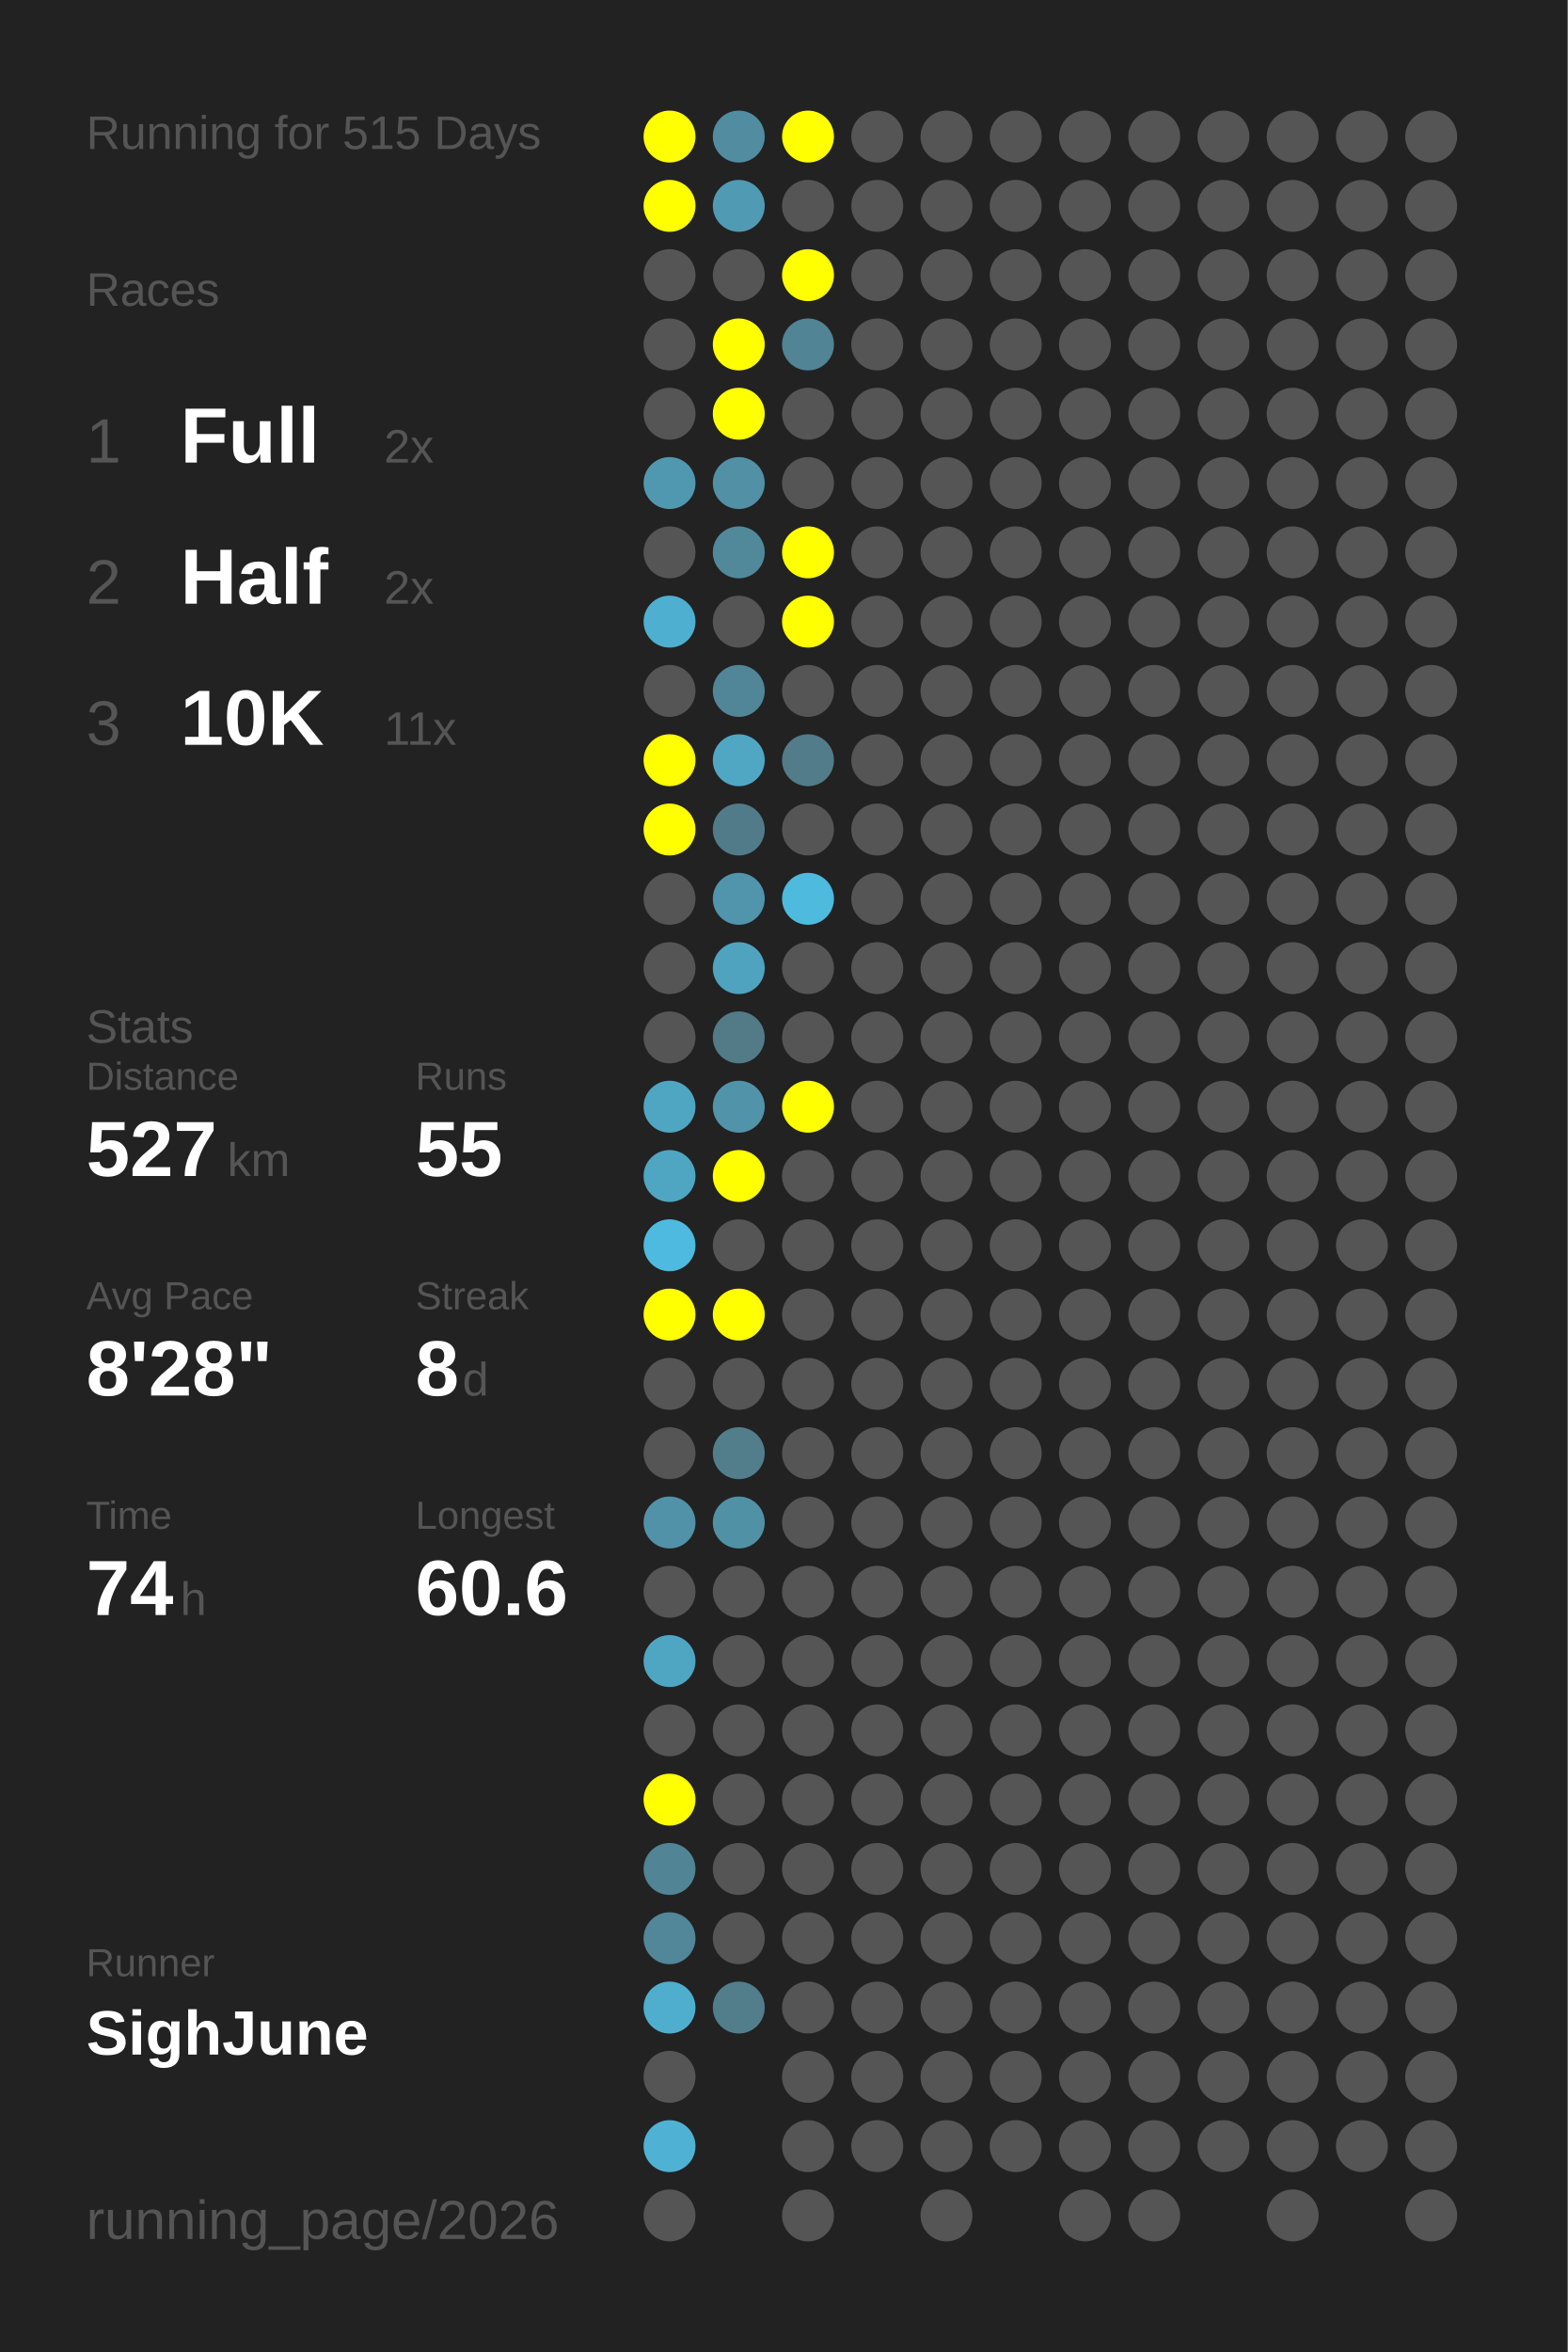
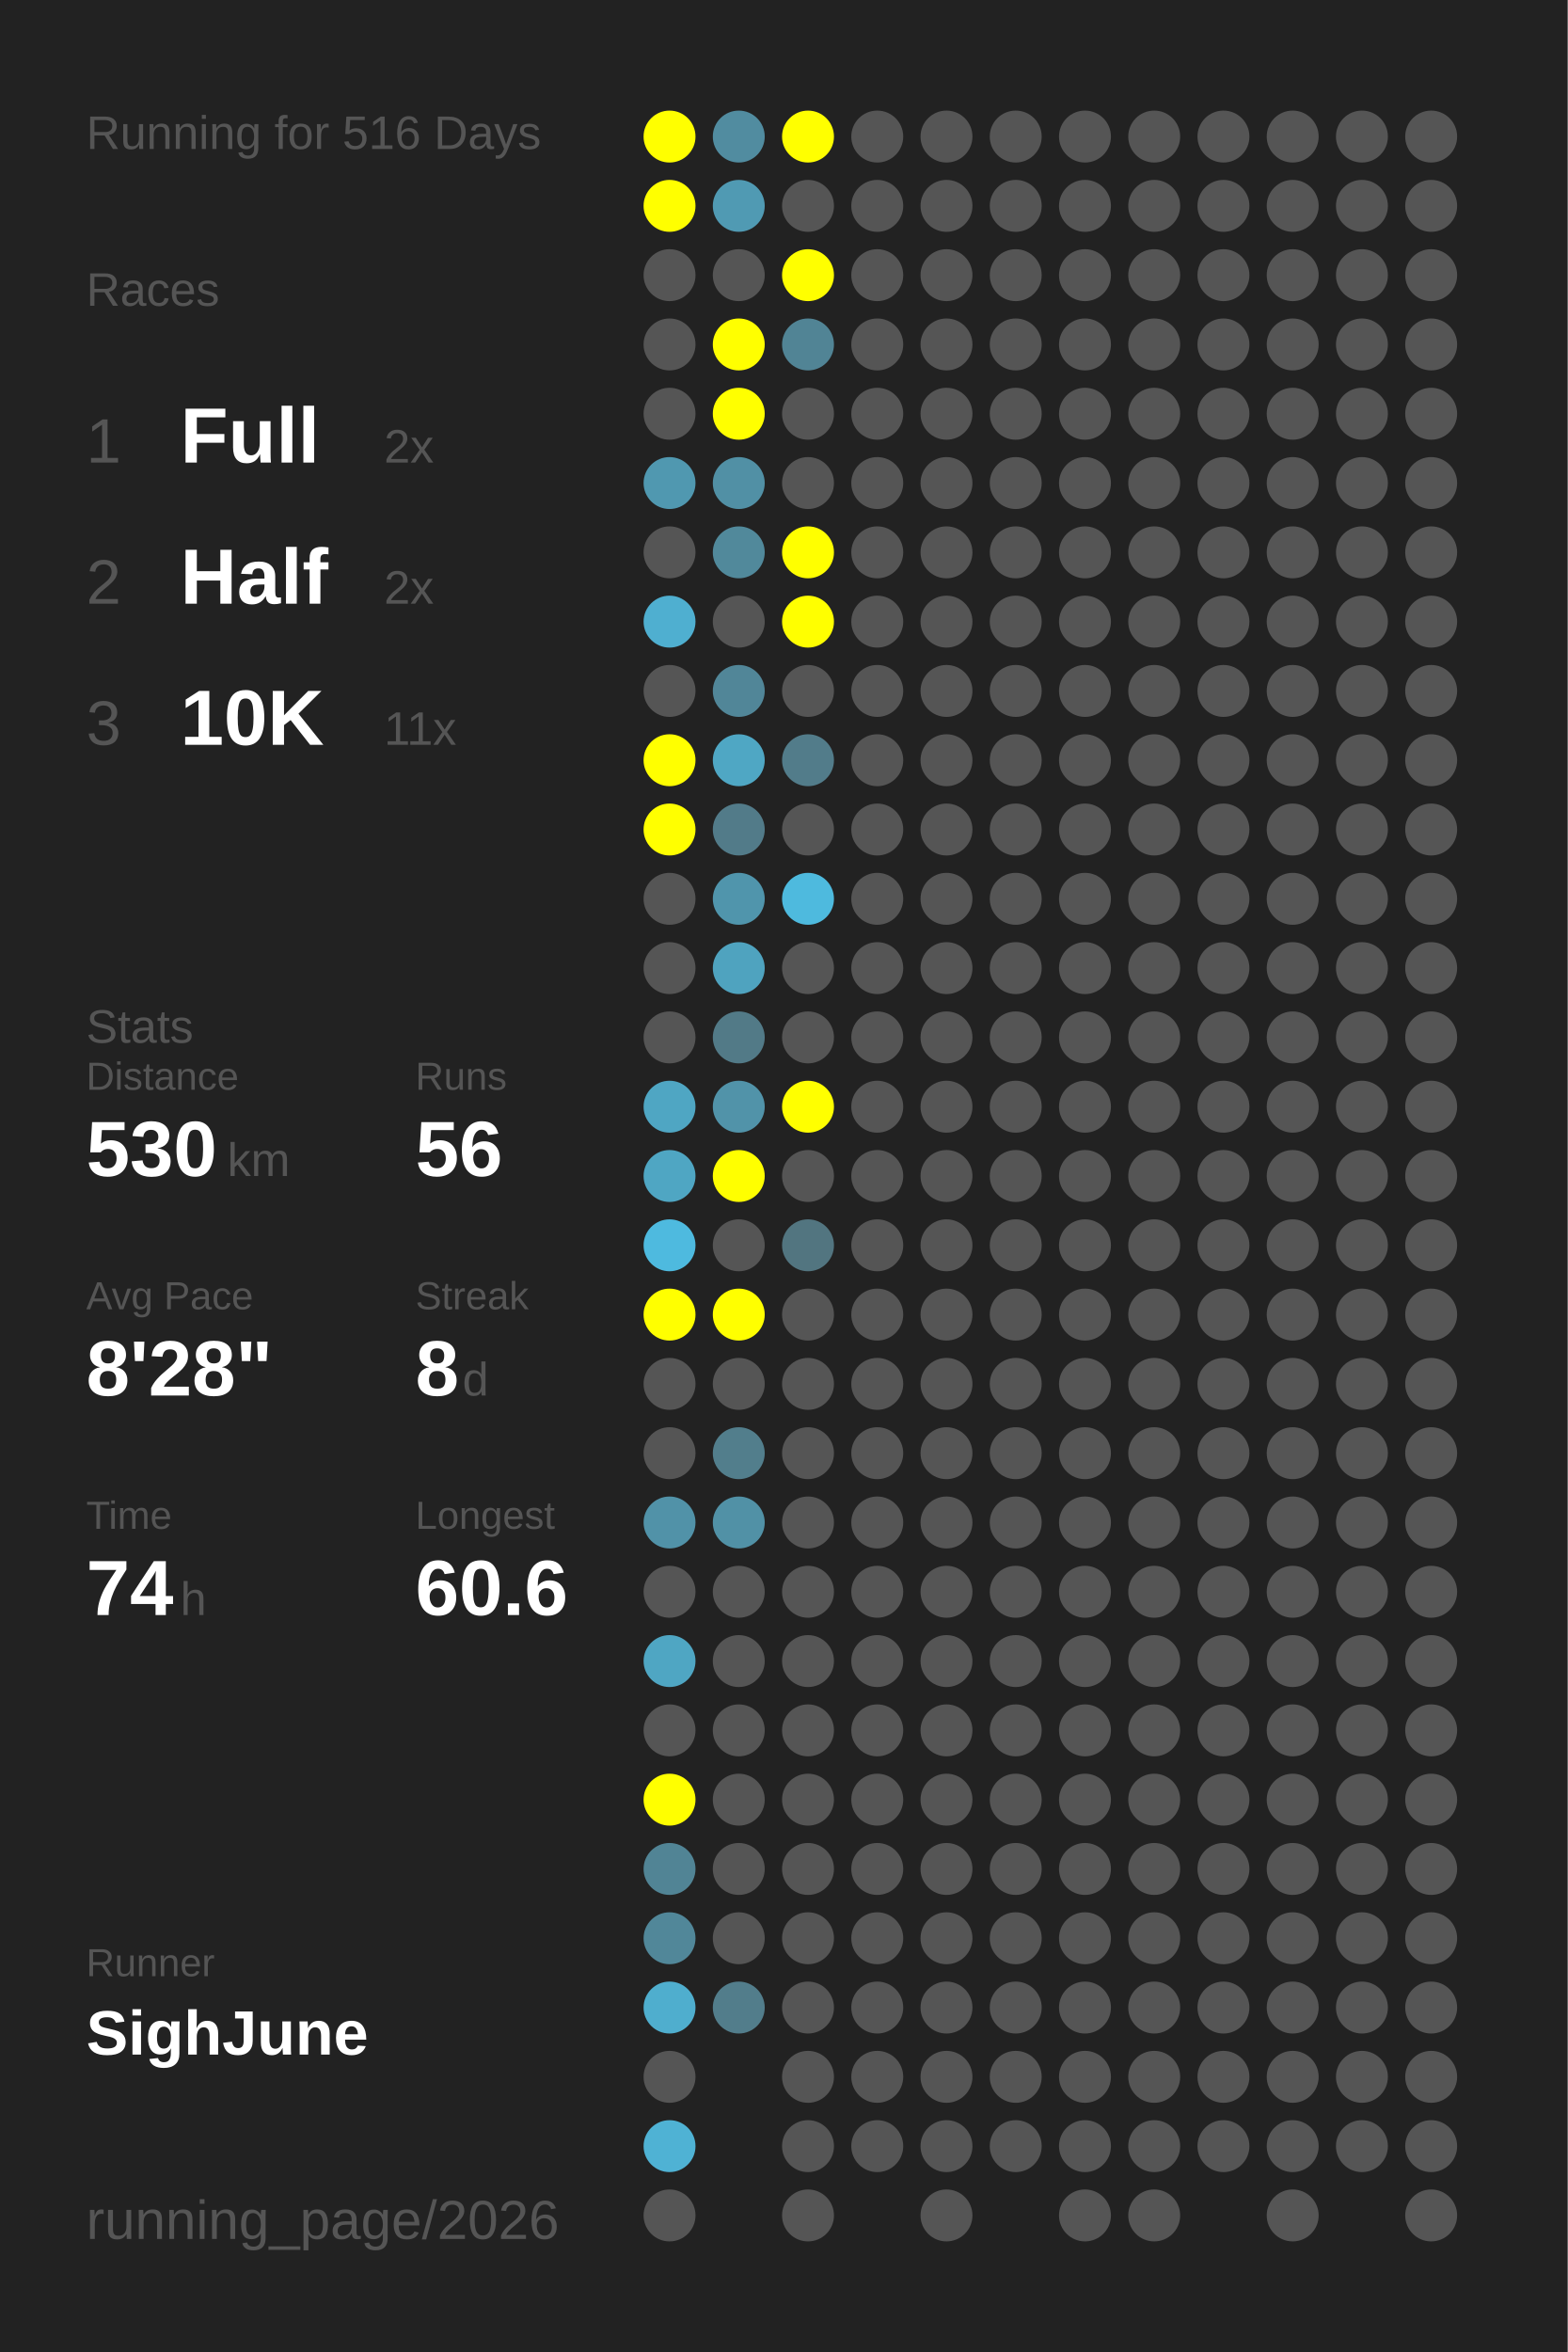
<svg xmlns="http://www.w3.org/2000/svg" baseProfile="full" height="300mm" version="1.1" viewBox="0,0,200,300" width="200mm">
  <defs />
  <rect fill="#222222" height="300" width="200" x="0" y="0" />
-   <text fill="#555555" style="font-size:6px; font-family:Arial;" x="11" y="19">Running for 515 Days</text>
+   <text fill="#555555" style="font-size:6px; font-family:Arial;" x="11" y="19">Running for 516 Days</text>
  <text fill="#555555" style="font-size:6px; font-family:Arial;" x="11" y="39">Races</text>
  <text fill="#555555" style="font-size:8px; font-family:Arial;" x="11" y="59">1</text>
  <text fill="#FFFFFF" style="font-size:10px; font-family:Arial; font-weight:bold;" x="23" y="59">Full</text>
  <text fill="#555555" style="font-size:6px; font-family:Arial;" x="49" y="59">2x</text>
  <text fill="#555555" style="font-size:8px; font-family:Arial;" x="11" y="77">2</text>
  <text fill="#FFFFFF" style="font-size:10px; font-family:Arial; font-weight:bold;" x="23" y="77">Half</text>
  <text fill="#555555" style="font-size:6px; font-family:Arial;" x="49" y="77">2x</text>
  <text fill="#555555" style="font-size:8px; font-family:Arial;" x="11" y="95">3</text>
  <text fill="#FFFFFF" style="font-size:10px; font-family:Arial; font-weight:bold;" x="23" y="95">10K</text>
  <text fill="#555555" style="font-size:6px; font-family:Arial;" x="49" y="95">11x</text>
  <text fill="#555555" style="font-size:6px; font-family:Arial;" x="11" y="133">Stats</text>
  <text fill="#555555" style="font-size:5px; font-family:Arial;" x="11" y="139">Distance</text>
-   <text fill="#FFFFFF" style="font-size:10px; font-family:Arial; font-weight:bold;" x="11" y="150">527</text>
+   <text fill="#FFFFFF" style="font-size:10px; font-family:Arial; font-weight:bold;" x="11" y="150">530</text>
  <text fill="#555555" style="font-size:6px; font-family:Arial;" x="29" y="150">km</text>
  <text fill="#555555" style="font-size:5px; font-family:Arial;" x="53" y="139">Runs</text>
-   <text fill="#FFFFFF" style="font-size:10px; font-family:Arial; font-weight:bold;" x="53" y="150">55</text>
+   <text fill="#FFFFFF" style="font-size:10px; font-family:Arial; font-weight:bold;" x="53" y="150">56</text>
  <text fill="#555555" style="font-size:5px; font-family:Arial;" x="11" y="167">Avg Pace</text>
  <text fill="#FFFFFF" style="font-size:10px; font-family:Arial; font-weight:bold;" x="11" y="178">8'28"</text>
  <text fill="#555555" style="font-size:5px; font-family:Arial;" x="53" y="167">Streak</text>
  <text fill="#FFFFFF" style="font-size:10px; font-family:Arial; font-weight:bold;" x="53" y="178">8</text>
  <text fill="#555555" style="font-size:6px; font-family:Arial;" x="59" y="178">d</text>
  <text fill="#555555" style="font-size:5px; font-family:Arial;" x="11" y="195">Time</text>
  <text fill="#FFFFFF" style="font-size:10px; font-family:Arial; font-weight:bold;" x="11" y="206">74</text>
  <text fill="#555555" style="font-size:6px; font-family:Arial;" x="23" y="206">h</text>
  <text fill="#555555" style="font-size:5px; font-family:Arial;" x="53" y="195">Longest</text>
  <text fill="#FFFFFF" style="font-size:10px; font-family:Arial; font-weight:bold;" x="53" y="206">60.6</text>
  <text fill="#555555" style="font-size:5px; font-family:Arial;" x="11" y="252.065">Runner</text>
  <text fill="#FFFFFF" style="font-size:8px; font-family:Arial; font-weight:bold;" x="11" y="262.065">SighJune</text>
  <text fill="#555555" style="font-size:7px; font-family:Arial;" x="11" y="285.581">running_page/2026</text>
  <circle cx="85.417" cy="17.419" fill="#FFFF00" r="3.312" />
  <circle cx="85.417" cy="26.258" fill="#FFFF00" r="3.312" />
  <circle cx="85.417" cy="35.097" fill="#555555" r="3.312" />
  <circle cx="85.417" cy="43.935" fill="#555555" r="3.312" />
  <circle cx="85.417" cy="52.774" fill="#555555" r="3.312" />
  <circle cx="85.417" cy="61.613" fill="#5098b0" r="3.312" />
  <circle cx="85.417" cy="70.452" fill="#555555" r="3.312" />
  <circle cx="85.417" cy="79.29" fill="#4fafd0" r="3.312" />
  <circle cx="85.417" cy="88.129" fill="#555555" r="3.312" />
  <circle cx="85.417" cy="96.968" fill="#FFFF00" r="3.312" />
  <circle cx="85.417" cy="105.806" fill="#FFFF00" r="3.312" />
  <circle cx="85.417" cy="114.645" fill="#555555" r="3.312" />
  <circle cx="85.417" cy="123.484" fill="#555555" r="3.312" />
  <circle cx="85.417" cy="132.323" fill="#555555" r="3.312" />
  <circle cx="85.417" cy="141.161" fill="#4fa6c3" r="3.312" />
  <circle cx="85.417" cy="150" fill="#4fa6c3" r="3.312" />
  <circle cx="85.417" cy="158.839" fill="#4ebadf" r="3.312" />
  <circle cx="85.417" cy="167.677" fill="#FFFF00" r="3.312" />
  <circle cx="85.417" cy="176.516" fill="#555555" r="3.312" />
  <circle cx="85.417" cy="185.355" fill="#555555" r="3.312" />
  <circle cx="85.417" cy="194.194" fill="#5192a8" r="3.312" />
  <circle cx="85.417" cy="203.032" fill="#555555" r="3.312" />
  <circle cx="85.417" cy="211.871" fill="#4fa6c3" r="3.312" />
  <circle cx="85.417" cy="220.71" fill="#555555" r="3.312" />
  <circle cx="85.417" cy="229.548" fill="#FFFF00" r="3.312" />
  <circle cx="85.417" cy="238.387" fill="#518495" r="3.312" />
  <circle cx="85.417" cy="247.226" fill="#518799" r="3.312" />
  <circle cx="85.417" cy="256.065" fill="#4faece" r="3.312" />
  <circle cx="85.417" cy="264.903" fill="#555555" r="3.312" />
  <circle cx="85.417" cy="273.742" fill="#4fb2d4" r="3.312" />
  <circle cx="85.417" cy="282.581" fill="#555555" r="3.312" />
  <circle cx="94.25" cy="17.419" fill="#518ca0" r="3.312" />
  <circle cx="94.25" cy="26.258" fill="#509ab3" r="3.312" />
  <circle cx="94.25" cy="35.097" fill="#555555" r="3.312" />
  <circle cx="94.25" cy="43.935" fill="#FFFF00" r="3.312" />
  <circle cx="94.25" cy="52.774" fill="#FFFF00" r="3.312" />
  <circle cx="94.25" cy="61.613" fill="#5190a5" r="3.312" />
  <circle cx="94.25" cy="70.452" fill="#51899b" r="3.312" />
  <circle cx="94.25" cy="79.29" fill="#555555" r="3.312" />
  <circle cx="94.25" cy="88.129" fill="#518698" r="3.312" />
  <circle cx="94.25" cy="96.968" fill="#4fa7c4" r="3.312" />
  <circle cx="94.25" cy="105.806" fill="#527b89" r="3.312" />
  <circle cx="94.25" cy="114.645" fill="#5095ac" r="3.312" />
  <circle cx="94.25" cy="123.484" fill="#4fa3bf" r="3.312" />
  <circle cx="94.25" cy="132.323" fill="#527a87" r="3.312" />
  <circle cx="94.25" cy="141.161" fill="#5193a9" r="3.312" />
  <circle cx="94.25" cy="150" fill="#FFFF00" r="3.312" />
  <circle cx="94.25" cy="158.839" fill="#555555" r="3.312" />
  <circle cx="94.25" cy="167.677" fill="#FFFF00" r="3.312" />
  <circle cx="94.25" cy="176.516" fill="#555555" r="3.312" />
  <circle cx="94.25" cy="185.355" fill="#527e8c" r="3.312" />
  <circle cx="94.25" cy="194.194" fill="#5191a6" r="3.312" />
  <circle cx="94.25" cy="203.032" fill="#555555" r="3.312" />
  <circle cx="94.25" cy="211.871" fill="#555555" r="3.312" />
  <circle cx="94.25" cy="220.71" fill="#555555" r="3.312" />
  <circle cx="94.25" cy="229.548" fill="#555555" r="3.312" />
  <circle cx="94.25" cy="238.387" fill="#555555" r="3.312" />
  <circle cx="94.25" cy="247.226" fill="#555555" r="3.312" />
  <circle cx="94.25" cy="256.065" fill="#527d8b" r="3.312" />
  <circle cx="103.083" cy="17.419" fill="#FFFF00" r="3.312" />
  <circle cx="103.083" cy="26.258" fill="#555555" r="3.312" />
  <circle cx="103.083" cy="35.097" fill="#FFFF00" r="3.312" />
  <circle cx="103.083" cy="43.935" fill="#518495" r="3.312" />
  <circle cx="103.083" cy="52.774" fill="#555555" r="3.312" />
  <circle cx="103.083" cy="61.613" fill="#555555" r="3.312" />
  <circle cx="103.083" cy="70.452" fill="#FFFF00" r="3.312" />
  <circle cx="103.083" cy="79.29" fill="#FFFF00" r="3.312" />
  <circle cx="103.083" cy="88.129" fill="#555555" r="3.312" />
  <circle cx="103.083" cy="96.968" fill="#527c8a" r="3.312" />
  <circle cx="103.083" cy="105.806" fill="#555555" r="3.312" />
  <circle cx="103.083" cy="114.645" fill="#4ebade" r="3.312" />
  <circle cx="103.083" cy="123.484" fill="#555555" r="3.312" />
  <circle cx="103.083" cy="132.323" fill="#555555" r="3.312" />
  <circle cx="103.083" cy="141.161" fill="#FFFF00" r="3.312" />
  <circle cx="103.083" cy="150" fill="#555555" r="3.312" />
-   <circle cx="103.083" cy="158.839" fill="#555555" r="3.312" />
+   <circle cx="103.083" cy="158.839" fill="#527580" r="3.312" />
  <circle cx="103.083" cy="167.677" fill="#555555" r="3.312" />
  <circle cx="103.083" cy="176.516" fill="#555555" r="3.312" />
  <circle cx="103.083" cy="185.355" fill="#555555" r="3.312" />
  <circle cx="103.083" cy="194.194" fill="#555555" r="3.312" />
  <circle cx="103.083" cy="203.032" fill="#555555" r="3.312" />
  <circle cx="103.083" cy="211.871" fill="#555555" r="3.312" />
  <circle cx="103.083" cy="220.71" fill="#555555" r="3.312" />
  <circle cx="103.083" cy="229.548" fill="#555555" r="3.312" />
  <circle cx="103.083" cy="238.387" fill="#555555" r="3.312" />
  <circle cx="103.083" cy="247.226" fill="#555555" r="3.312" />
  <circle cx="103.083" cy="256.065" fill="#555555" r="3.312" />
  <circle cx="103.083" cy="264.903" fill="#555555" r="3.312" />
  <circle cx="103.083" cy="273.742" fill="#555555" r="3.312" />
  <circle cx="103.083" cy="282.581" fill="#555555" r="3.312" />
  <circle cx="111.917" cy="17.419" fill="#555555" r="3.312" />
  <circle cx="111.917" cy="26.258" fill="#555555" r="3.312" />
  <circle cx="111.917" cy="35.097" fill="#555555" r="3.312" />
  <circle cx="111.917" cy="43.935" fill="#555555" r="3.312" />
  <circle cx="111.917" cy="52.774" fill="#555555" r="3.312" />
  <circle cx="111.917" cy="61.613" fill="#555555" r="3.312" />
  <circle cx="111.917" cy="70.452" fill="#555555" r="3.312" />
  <circle cx="111.917" cy="79.29" fill="#555555" r="3.312" />
  <circle cx="111.917" cy="88.129" fill="#555555" r="3.312" />
  <circle cx="111.917" cy="96.968" fill="#555555" r="3.312" />
  <circle cx="111.917" cy="105.806" fill="#555555" r="3.312" />
  <circle cx="111.917" cy="114.645" fill="#555555" r="3.312" />
  <circle cx="111.917" cy="123.484" fill="#555555" r="3.312" />
  <circle cx="111.917" cy="132.323" fill="#555555" r="3.312" />
  <circle cx="111.917" cy="141.161" fill="#555555" r="3.312" />
  <circle cx="111.917" cy="150" fill="#555555" r="3.312" />
  <circle cx="111.917" cy="158.839" fill="#555555" r="3.312" />
  <circle cx="111.917" cy="167.677" fill="#555555" r="3.312" />
  <circle cx="111.917" cy="176.516" fill="#555555" r="3.312" />
  <circle cx="111.917" cy="185.355" fill="#555555" r="3.312" />
  <circle cx="111.917" cy="194.194" fill="#555555" r="3.312" />
  <circle cx="111.917" cy="203.032" fill="#555555" r="3.312" />
  <circle cx="111.917" cy="211.871" fill="#555555" r="3.312" />
  <circle cx="111.917" cy="220.71" fill="#555555" r="3.312" />
  <circle cx="111.917" cy="229.548" fill="#555555" r="3.312" />
  <circle cx="111.917" cy="238.387" fill="#555555" r="3.312" />
  <circle cx="111.917" cy="247.226" fill="#555555" r="3.312" />
  <circle cx="111.917" cy="256.065" fill="#555555" r="3.312" />
  <circle cx="111.917" cy="264.903" fill="#555555" r="3.312" />
  <circle cx="111.917" cy="273.742" fill="#555555" r="3.312" />
  <circle cx="120.75" cy="17.419" fill="#555555" r="3.312" />
  <circle cx="120.75" cy="26.258" fill="#555555" r="3.312" />
  <circle cx="120.75" cy="35.097" fill="#555555" r="3.312" />
  <circle cx="120.75" cy="43.935" fill="#555555" r="3.312" />
  <circle cx="120.75" cy="52.774" fill="#555555" r="3.312" />
  <circle cx="120.75" cy="61.613" fill="#555555" r="3.312" />
  <circle cx="120.75" cy="70.452" fill="#555555" r="3.312" />
  <circle cx="120.75" cy="79.29" fill="#555555" r="3.312" />
  <circle cx="120.75" cy="88.129" fill="#555555" r="3.312" />
  <circle cx="120.75" cy="96.968" fill="#555555" r="3.312" />
  <circle cx="120.75" cy="105.806" fill="#555555" r="3.312" />
  <circle cx="120.75" cy="114.645" fill="#555555" r="3.312" />
  <circle cx="120.75" cy="123.484" fill="#555555" r="3.312" />
  <circle cx="120.75" cy="132.323" fill="#555555" r="3.312" />
  <circle cx="120.75" cy="141.161" fill="#555555" r="3.312" />
  <circle cx="120.75" cy="150" fill="#555555" r="3.312" />
  <circle cx="120.75" cy="158.839" fill="#555555" r="3.312" />
  <circle cx="120.75" cy="167.677" fill="#555555" r="3.312" />
  <circle cx="120.75" cy="176.516" fill="#555555" r="3.312" />
  <circle cx="120.75" cy="185.355" fill="#555555" r="3.312" />
  <circle cx="120.75" cy="194.194" fill="#555555" r="3.312" />
  <circle cx="120.75" cy="203.032" fill="#555555" r="3.312" />
  <circle cx="120.75" cy="211.871" fill="#555555" r="3.312" />
  <circle cx="120.75" cy="220.71" fill="#555555" r="3.312" />
  <circle cx="120.75" cy="229.548" fill="#555555" r="3.312" />
  <circle cx="120.75" cy="238.387" fill="#555555" r="3.312" />
  <circle cx="120.75" cy="247.226" fill="#555555" r="3.312" />
  <circle cx="120.75" cy="256.065" fill="#555555" r="3.312" />
  <circle cx="120.75" cy="264.903" fill="#555555" r="3.312" />
  <circle cx="120.75" cy="273.742" fill="#555555" r="3.312" />
  <circle cx="120.75" cy="282.581" fill="#555555" r="3.312" />
  <circle cx="129.583" cy="17.419" fill="#555555" r="3.312" />
  <circle cx="129.583" cy="26.258" fill="#555555" r="3.312" />
  <circle cx="129.583" cy="35.097" fill="#555555" r="3.312" />
  <circle cx="129.583" cy="43.935" fill="#555555" r="3.312" />
  <circle cx="129.583" cy="52.774" fill="#555555" r="3.312" />
  <circle cx="129.583" cy="61.613" fill="#555555" r="3.312" />
  <circle cx="129.583" cy="70.452" fill="#555555" r="3.312" />
  <circle cx="129.583" cy="79.29" fill="#555555" r="3.312" />
  <circle cx="129.583" cy="88.129" fill="#555555" r="3.312" />
  <circle cx="129.583" cy="96.968" fill="#555555" r="3.312" />
  <circle cx="129.583" cy="105.806" fill="#555555" r="3.312" />
  <circle cx="129.583" cy="114.645" fill="#555555" r="3.312" />
  <circle cx="129.583" cy="123.484" fill="#555555" r="3.312" />
  <circle cx="129.583" cy="132.323" fill="#555555" r="3.312" />
  <circle cx="129.583" cy="141.161" fill="#555555" r="3.312" />
  <circle cx="129.583" cy="150" fill="#555555" r="3.312" />
  <circle cx="129.583" cy="158.839" fill="#555555" r="3.312" />
  <circle cx="129.583" cy="167.677" fill="#555555" r="3.312" />
  <circle cx="129.583" cy="176.516" fill="#555555" r="3.312" />
  <circle cx="129.583" cy="185.355" fill="#555555" r="3.312" />
  <circle cx="129.583" cy="194.194" fill="#555555" r="3.312" />
  <circle cx="129.583" cy="203.032" fill="#555555" r="3.312" />
  <circle cx="129.583" cy="211.871" fill="#555555" r="3.312" />
  <circle cx="129.583" cy="220.71" fill="#555555" r="3.312" />
  <circle cx="129.583" cy="229.548" fill="#555555" r="3.312" />
  <circle cx="129.583" cy="238.387" fill="#555555" r="3.312" />
  <circle cx="129.583" cy="247.226" fill="#555555" r="3.312" />
  <circle cx="129.583" cy="256.065" fill="#555555" r="3.312" />
  <circle cx="129.583" cy="264.903" fill="#555555" r="3.312" />
  <circle cx="129.583" cy="273.742" fill="#555555" r="3.312" />
  <circle cx="138.417" cy="17.419" fill="#555555" r="3.312" />
  <circle cx="138.417" cy="26.258" fill="#555555" r="3.312" />
  <circle cx="138.417" cy="35.097" fill="#555555" r="3.312" />
  <circle cx="138.417" cy="43.935" fill="#555555" r="3.312" />
  <circle cx="138.417" cy="52.774" fill="#555555" r="3.312" />
  <circle cx="138.417" cy="61.613" fill="#555555" r="3.312" />
  <circle cx="138.417" cy="70.452" fill="#555555" r="3.312" />
  <circle cx="138.417" cy="79.29" fill="#555555" r="3.312" />
  <circle cx="138.417" cy="88.129" fill="#555555" r="3.312" />
  <circle cx="138.417" cy="96.968" fill="#555555" r="3.312" />
  <circle cx="138.417" cy="105.806" fill="#555555" r="3.312" />
  <circle cx="138.417" cy="114.645" fill="#555555" r="3.312" />
  <circle cx="138.417" cy="123.484" fill="#555555" r="3.312" />
  <circle cx="138.417" cy="132.323" fill="#555555" r="3.312" />
  <circle cx="138.417" cy="141.161" fill="#555555" r="3.312" />
  <circle cx="138.417" cy="150" fill="#555555" r="3.312" />
  <circle cx="138.417" cy="158.839" fill="#555555" r="3.312" />
  <circle cx="138.417" cy="167.677" fill="#555555" r="3.312" />
  <circle cx="138.417" cy="176.516" fill="#555555" r="3.312" />
  <circle cx="138.417" cy="185.355" fill="#555555" r="3.312" />
  <circle cx="138.417" cy="194.194" fill="#555555" r="3.312" />
  <circle cx="138.417" cy="203.032" fill="#555555" r="3.312" />
  <circle cx="138.417" cy="211.871" fill="#555555" r="3.312" />
  <circle cx="138.417" cy="220.71" fill="#555555" r="3.312" />
  <circle cx="138.417" cy="229.548" fill="#555555" r="3.312" />
  <circle cx="138.417" cy="238.387" fill="#555555" r="3.312" />
  <circle cx="138.417" cy="247.226" fill="#555555" r="3.312" />
  <circle cx="138.417" cy="256.065" fill="#555555" r="3.312" />
  <circle cx="138.417" cy="264.903" fill="#555555" r="3.312" />
  <circle cx="138.417" cy="273.742" fill="#555555" r="3.312" />
  <circle cx="138.417" cy="282.581" fill="#555555" r="3.312" />
  <circle cx="147.25" cy="17.419" fill="#555555" r="3.312" />
  <circle cx="147.25" cy="26.258" fill="#555555" r="3.312" />
  <circle cx="147.25" cy="35.097" fill="#555555" r="3.312" />
  <circle cx="147.25" cy="43.935" fill="#555555" r="3.312" />
  <circle cx="147.25" cy="52.774" fill="#555555" r="3.312" />
  <circle cx="147.25" cy="61.613" fill="#555555" r="3.312" />
  <circle cx="147.25" cy="70.452" fill="#555555" r="3.312" />
  <circle cx="147.25" cy="79.29" fill="#555555" r="3.312" />
  <circle cx="147.25" cy="88.129" fill="#555555" r="3.312" />
  <circle cx="147.25" cy="96.968" fill="#555555" r="3.312" />
  <circle cx="147.25" cy="105.806" fill="#555555" r="3.312" />
  <circle cx="147.25" cy="114.645" fill="#555555" r="3.312" />
  <circle cx="147.25" cy="123.484" fill="#555555" r="3.312" />
  <circle cx="147.25" cy="132.323" fill="#555555" r="3.312" />
  <circle cx="147.25" cy="141.161" fill="#555555" r="3.312" />
  <circle cx="147.25" cy="150" fill="#555555" r="3.312" />
  <circle cx="147.25" cy="158.839" fill="#555555" r="3.312" />
  <circle cx="147.25" cy="167.677" fill="#555555" r="3.312" />
  <circle cx="147.25" cy="176.516" fill="#555555" r="3.312" />
  <circle cx="147.25" cy="185.355" fill="#555555" r="3.312" />
  <circle cx="147.25" cy="194.194" fill="#555555" r="3.312" />
  <circle cx="147.25" cy="203.032" fill="#555555" r="3.312" />
  <circle cx="147.25" cy="211.871" fill="#555555" r="3.312" />
  <circle cx="147.25" cy="220.71" fill="#555555" r="3.312" />
  <circle cx="147.25" cy="229.548" fill="#555555" r="3.312" />
  <circle cx="147.25" cy="238.387" fill="#555555" r="3.312" />
  <circle cx="147.25" cy="247.226" fill="#555555" r="3.312" />
  <circle cx="147.25" cy="256.065" fill="#555555" r="3.312" />
  <circle cx="147.25" cy="264.903" fill="#555555" r="3.312" />
  <circle cx="147.25" cy="273.742" fill="#555555" r="3.312" />
  <circle cx="147.25" cy="282.581" fill="#555555" r="3.312" />
  <circle cx="156.083" cy="17.419" fill="#555555" r="3.312" />
  <circle cx="156.083" cy="26.258" fill="#555555" r="3.312" />
  <circle cx="156.083" cy="35.097" fill="#555555" r="3.312" />
  <circle cx="156.083" cy="43.935" fill="#555555" r="3.312" />
  <circle cx="156.083" cy="52.774" fill="#555555" r="3.312" />
  <circle cx="156.083" cy="61.613" fill="#555555" r="3.312" />
  <circle cx="156.083" cy="70.452" fill="#555555" r="3.312" />
  <circle cx="156.083" cy="79.29" fill="#555555" r="3.312" />
  <circle cx="156.083" cy="88.129" fill="#555555" r="3.312" />
  <circle cx="156.083" cy="96.968" fill="#555555" r="3.312" />
  <circle cx="156.083" cy="105.806" fill="#555555" r="3.312" />
  <circle cx="156.083" cy="114.645" fill="#555555" r="3.312" />
  <circle cx="156.083" cy="123.484" fill="#555555" r="3.312" />
  <circle cx="156.083" cy="132.323" fill="#555555" r="3.312" />
  <circle cx="156.083" cy="141.161" fill="#555555" r="3.312" />
  <circle cx="156.083" cy="150" fill="#555555" r="3.312" />
  <circle cx="156.083" cy="158.839" fill="#555555" r="3.312" />
  <circle cx="156.083" cy="167.677" fill="#555555" r="3.312" />
  <circle cx="156.083" cy="176.516" fill="#555555" r="3.312" />
  <circle cx="156.083" cy="185.355" fill="#555555" r="3.312" />
  <circle cx="156.083" cy="194.194" fill="#555555" r="3.312" />
  <circle cx="156.083" cy="203.032" fill="#555555" r="3.312" />
  <circle cx="156.083" cy="211.871" fill="#555555" r="3.312" />
  <circle cx="156.083" cy="220.71" fill="#555555" r="3.312" />
  <circle cx="156.083" cy="229.548" fill="#555555" r="3.312" />
  <circle cx="156.083" cy="238.387" fill="#555555" r="3.312" />
  <circle cx="156.083" cy="247.226" fill="#555555" r="3.312" />
  <circle cx="156.083" cy="256.065" fill="#555555" r="3.312" />
  <circle cx="156.083" cy="264.903" fill="#555555" r="3.312" />
  <circle cx="156.083" cy="273.742" fill="#555555" r="3.312" />
  <circle cx="164.917" cy="17.419" fill="#555555" r="3.312" />
  <circle cx="164.917" cy="26.258" fill="#555555" r="3.312" />
  <circle cx="164.917" cy="35.097" fill="#555555" r="3.312" />
  <circle cx="164.917" cy="43.935" fill="#555555" r="3.312" />
  <circle cx="164.917" cy="52.774" fill="#555555" r="3.312" />
  <circle cx="164.917" cy="61.613" fill="#555555" r="3.312" />
  <circle cx="164.917" cy="70.452" fill="#555555" r="3.312" />
  <circle cx="164.917" cy="79.29" fill="#555555" r="3.312" />
  <circle cx="164.917" cy="88.129" fill="#555555" r="3.312" />
  <circle cx="164.917" cy="96.968" fill="#555555" r="3.312" />
  <circle cx="164.917" cy="105.806" fill="#555555" r="3.312" />
  <circle cx="164.917" cy="114.645" fill="#555555" r="3.312" />
  <circle cx="164.917" cy="123.484" fill="#555555" r="3.312" />
  <circle cx="164.917" cy="132.323" fill="#555555" r="3.312" />
  <circle cx="164.917" cy="141.161" fill="#555555" r="3.312" />
  <circle cx="164.917" cy="150" fill="#555555" r="3.312" />
  <circle cx="164.917" cy="158.839" fill="#555555" r="3.312" />
  <circle cx="164.917" cy="167.677" fill="#555555" r="3.312" />
  <circle cx="164.917" cy="176.516" fill="#555555" r="3.312" />
  <circle cx="164.917" cy="185.355" fill="#555555" r="3.312" />
  <circle cx="164.917" cy="194.194" fill="#555555" r="3.312" />
  <circle cx="164.917" cy="203.032" fill="#555555" r="3.312" />
  <circle cx="164.917" cy="211.871" fill="#555555" r="3.312" />
  <circle cx="164.917" cy="220.71" fill="#555555" r="3.312" />
  <circle cx="164.917" cy="229.548" fill="#555555" r="3.312" />
  <circle cx="164.917" cy="238.387" fill="#555555" r="3.312" />
  <circle cx="164.917" cy="247.226" fill="#555555" r="3.312" />
  <circle cx="164.917" cy="256.065" fill="#555555" r="3.312" />
  <circle cx="164.917" cy="264.903" fill="#555555" r="3.312" />
  <circle cx="164.917" cy="273.742" fill="#555555" r="3.312" />
  <circle cx="164.917" cy="282.581" fill="#555555" r="3.312" />
  <circle cx="173.75" cy="17.419" fill="#555555" r="3.312" />
  <circle cx="173.75" cy="26.258" fill="#555555" r="3.312" />
  <circle cx="173.75" cy="35.097" fill="#555555" r="3.312" />
  <circle cx="173.75" cy="43.935" fill="#555555" r="3.312" />
  <circle cx="173.75" cy="52.774" fill="#555555" r="3.312" />
  <circle cx="173.75" cy="61.613" fill="#555555" r="3.312" />
  <circle cx="173.75" cy="70.452" fill="#555555" r="3.312" />
  <circle cx="173.75" cy="79.29" fill="#555555" r="3.312" />
  <circle cx="173.75" cy="88.129" fill="#555555" r="3.312" />
  <circle cx="173.75" cy="96.968" fill="#555555" r="3.312" />
  <circle cx="173.75" cy="105.806" fill="#555555" r="3.312" />
  <circle cx="173.75" cy="114.645" fill="#555555" r="3.312" />
  <circle cx="173.75" cy="123.484" fill="#555555" r="3.312" />
  <circle cx="173.75" cy="132.323" fill="#555555" r="3.312" />
  <circle cx="173.75" cy="141.161" fill="#555555" r="3.312" />
  <circle cx="173.75" cy="150" fill="#555555" r="3.312" />
  <circle cx="173.75" cy="158.839" fill="#555555" r="3.312" />
  <circle cx="173.75" cy="167.677" fill="#555555" r="3.312" />
  <circle cx="173.75" cy="176.516" fill="#555555" r="3.312" />
  <circle cx="173.75" cy="185.355" fill="#555555" r="3.312" />
  <circle cx="173.75" cy="194.194" fill="#555555" r="3.312" />
  <circle cx="173.75" cy="203.032" fill="#555555" r="3.312" />
  <circle cx="173.75" cy="211.871" fill="#555555" r="3.312" />
  <circle cx="173.75" cy="220.71" fill="#555555" r="3.312" />
  <circle cx="173.75" cy="229.548" fill="#555555" r="3.312" />
  <circle cx="173.75" cy="238.387" fill="#555555" r="3.312" />
  <circle cx="173.75" cy="247.226" fill="#555555" r="3.312" />
  <circle cx="173.75" cy="256.065" fill="#555555" r="3.312" />
  <circle cx="173.75" cy="264.903" fill="#555555" r="3.312" />
  <circle cx="173.75" cy="273.742" fill="#555555" r="3.312" />
  <circle cx="182.583" cy="17.419" fill="#555555" r="3.312" />
  <circle cx="182.583" cy="26.258" fill="#555555" r="3.312" />
  <circle cx="182.583" cy="35.097" fill="#555555" r="3.312" />
  <circle cx="182.583" cy="43.935" fill="#555555" r="3.312" />
  <circle cx="182.583" cy="52.774" fill="#555555" r="3.312" />
  <circle cx="182.583" cy="61.613" fill="#555555" r="3.312" />
  <circle cx="182.583" cy="70.452" fill="#555555" r="3.312" />
  <circle cx="182.583" cy="79.29" fill="#555555" r="3.312" />
  <circle cx="182.583" cy="88.129" fill="#555555" r="3.312" />
  <circle cx="182.583" cy="96.968" fill="#555555" r="3.312" />
  <circle cx="182.583" cy="105.806" fill="#555555" r="3.312" />
  <circle cx="182.583" cy="114.645" fill="#555555" r="3.312" />
  <circle cx="182.583" cy="123.484" fill="#555555" r="3.312" />
  <circle cx="182.583" cy="132.323" fill="#555555" r="3.312" />
  <circle cx="182.583" cy="141.161" fill="#555555" r="3.312" />
  <circle cx="182.583" cy="150" fill="#555555" r="3.312" />
  <circle cx="182.583" cy="158.839" fill="#555555" r="3.312" />
  <circle cx="182.583" cy="167.677" fill="#555555" r="3.312" />
  <circle cx="182.583" cy="176.516" fill="#555555" r="3.312" />
  <circle cx="182.583" cy="185.355" fill="#555555" r="3.312" />
  <circle cx="182.583" cy="194.194" fill="#555555" r="3.312" />
  <circle cx="182.583" cy="203.032" fill="#555555" r="3.312" />
  <circle cx="182.583" cy="211.871" fill="#555555" r="3.312" />
  <circle cx="182.583" cy="220.71" fill="#555555" r="3.312" />
  <circle cx="182.583" cy="229.548" fill="#555555" r="3.312" />
  <circle cx="182.583" cy="238.387" fill="#555555" r="3.312" />
  <circle cx="182.583" cy="247.226" fill="#555555" r="3.312" />
  <circle cx="182.583" cy="256.065" fill="#555555" r="3.312" />
  <circle cx="182.583" cy="264.903" fill="#555555" r="3.312" />
  <circle cx="182.583" cy="273.742" fill="#555555" r="3.312" />
  <circle cx="182.583" cy="282.581" fill="#555555" r="3.312" />
</svg>
